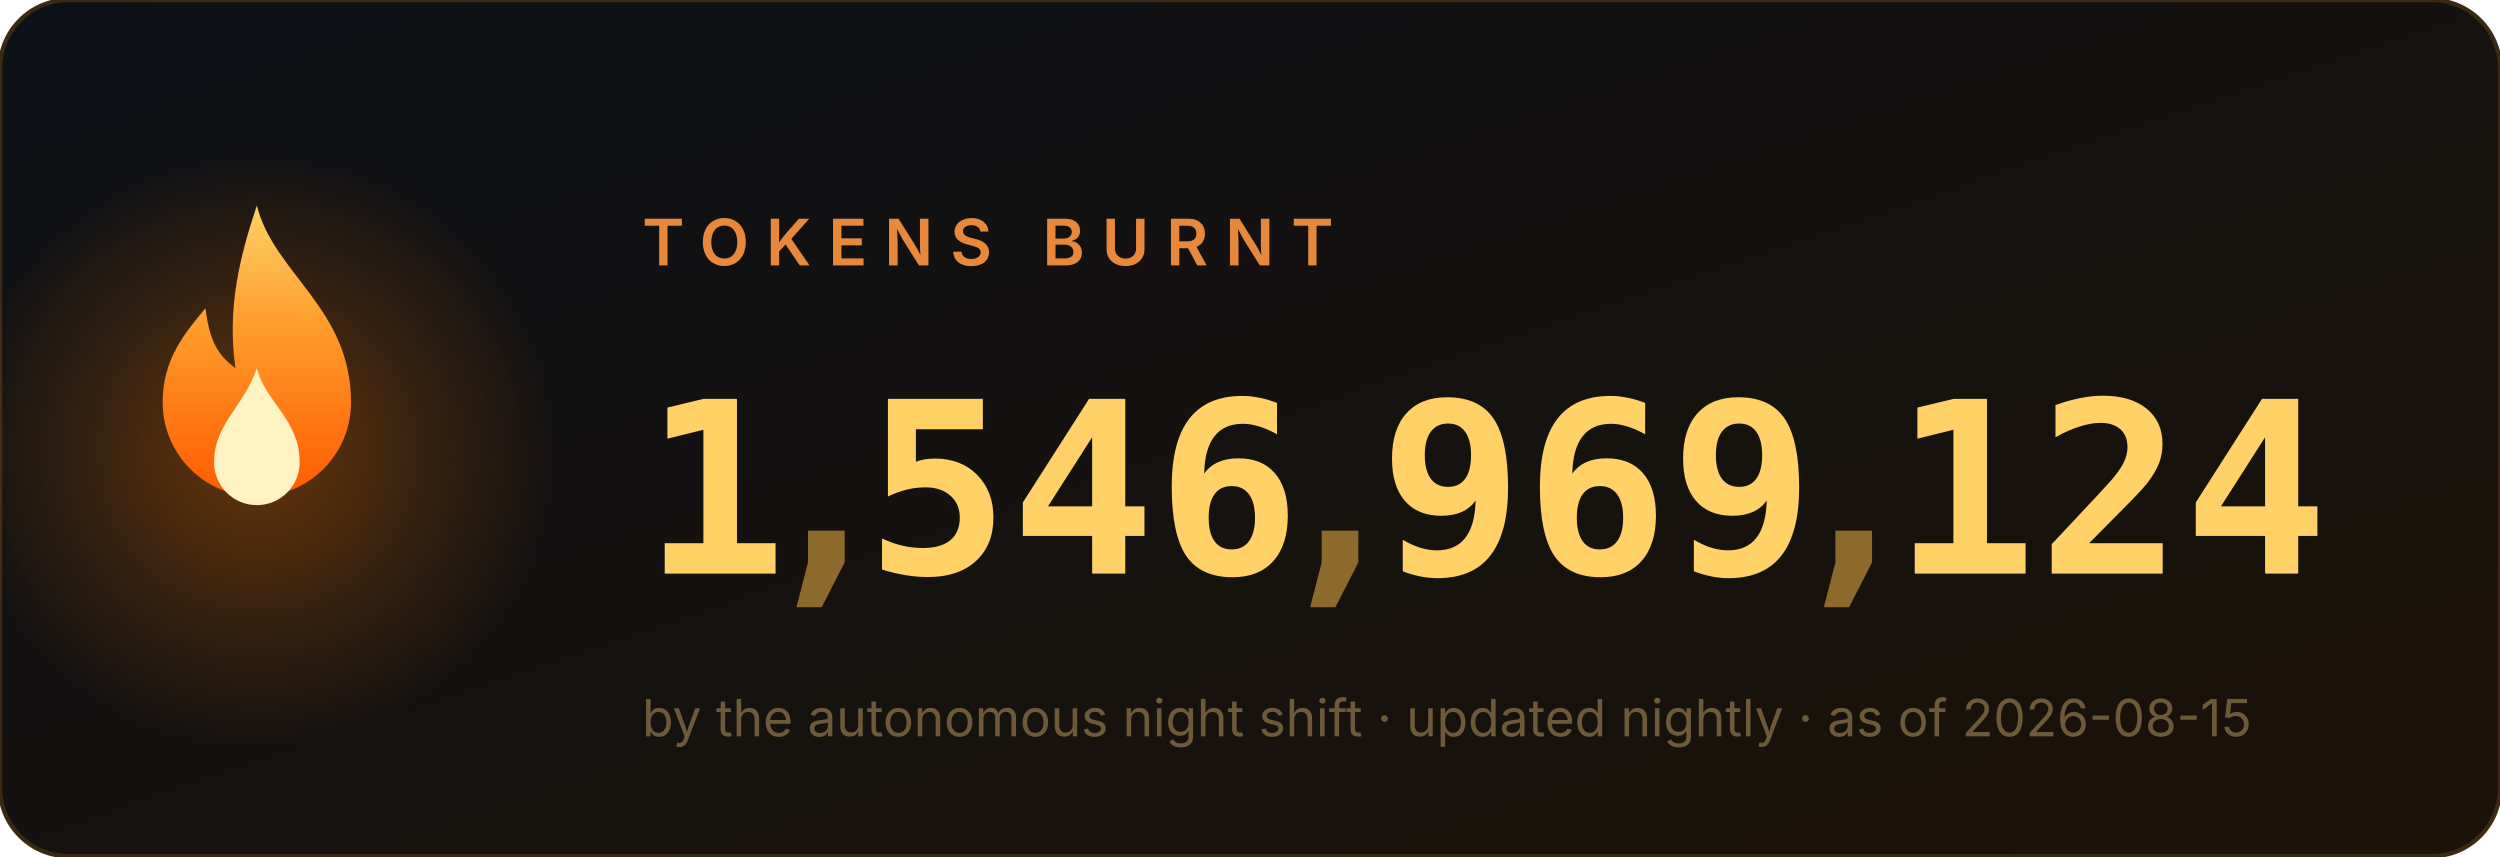
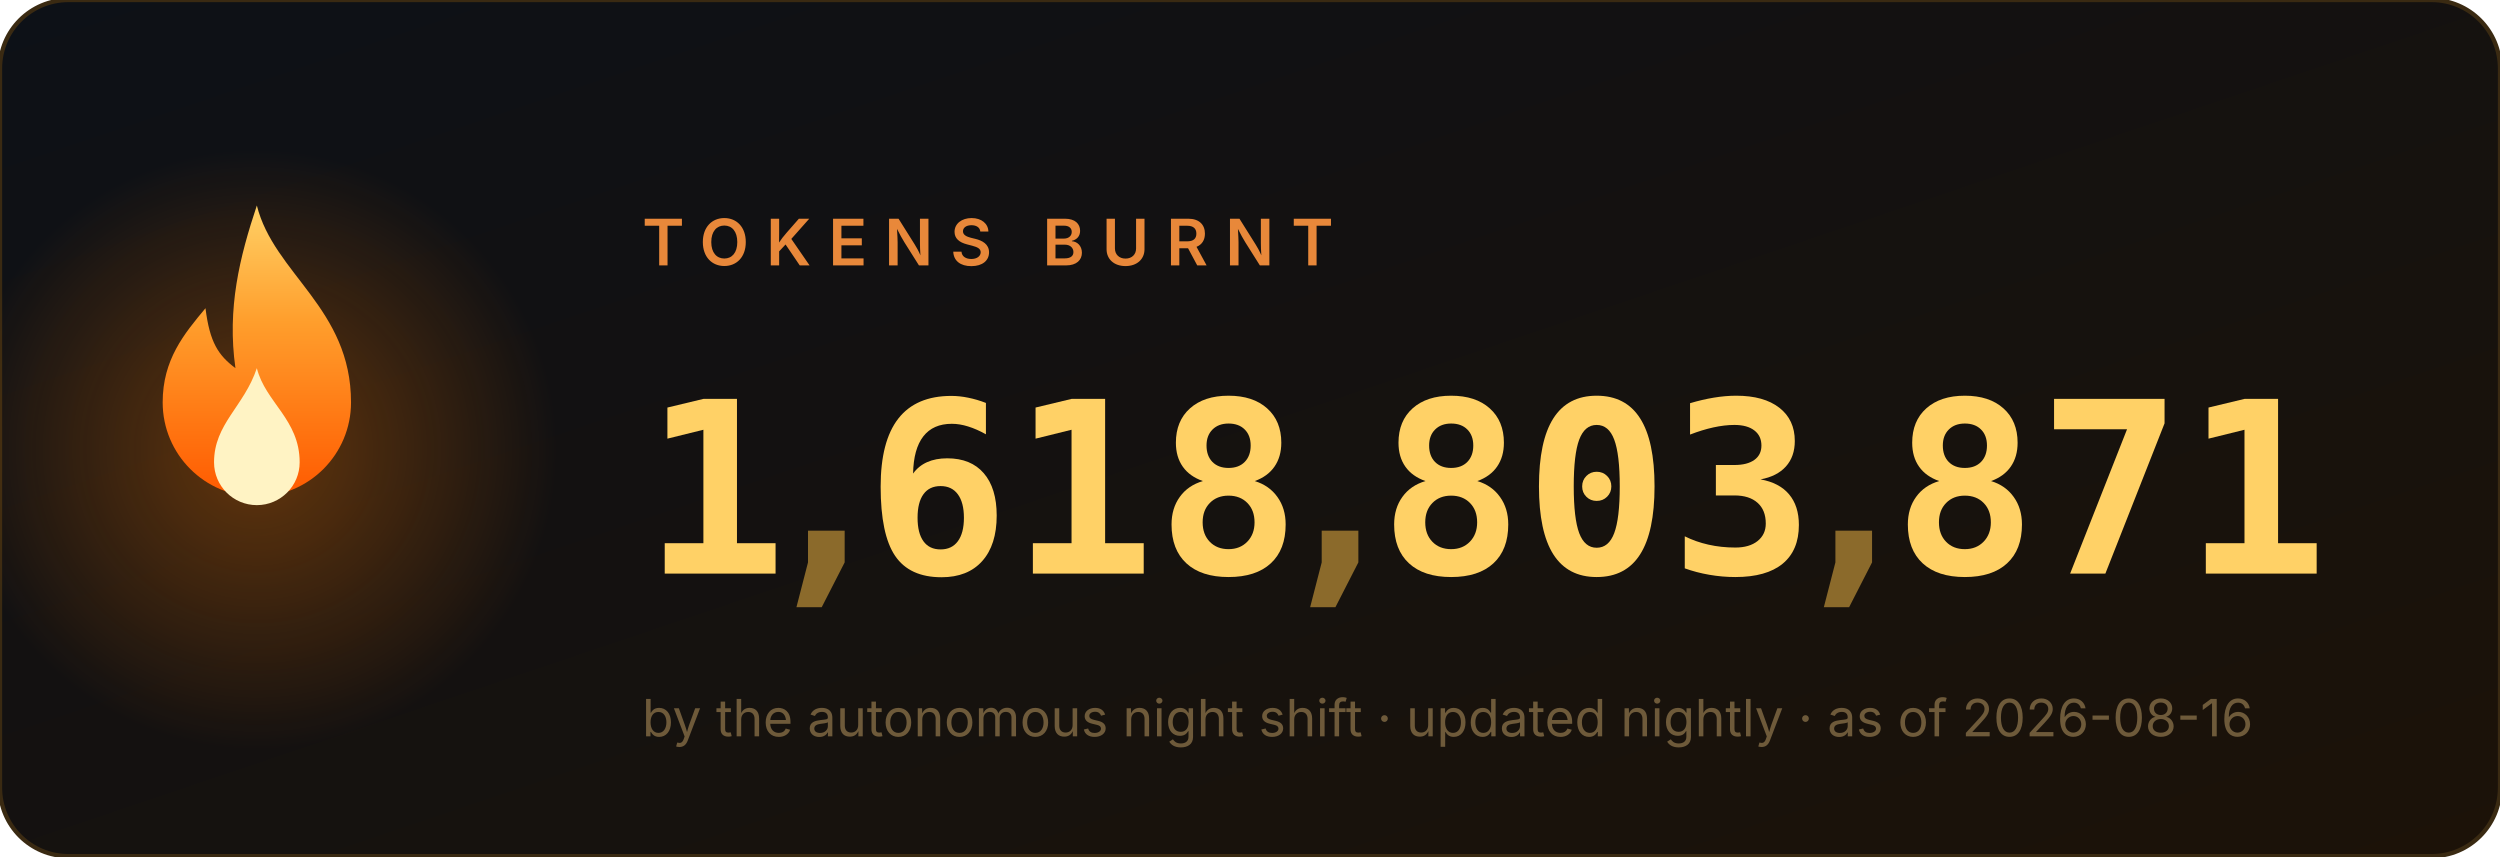
- <svg xmlns="http://www.w3.org/2000/svg" width="584" height="200" viewBox="0 0 584 200" role="img" aria-label="1,546,969,124 tokens burnt">
+ <svg xmlns="http://www.w3.org/2000/svg" width="584" height="200" viewBox="0 0 584 200" role="img" aria-label="1,618,803,871 tokens burnt">
  <style>
.num{font:700 56px ui-monospace,'Cascadia Code',Menlo,Consolas,monospace;fill:#ffd166}
.comma{fill:#8b6a2b}
.label{font:600 15px -apple-system,'Segoe UI',sans-serif;fill:#e8883a;letter-spacing:4px}
.sub{font:400 12px -apple-system,'Segoe UI',sans-serif;fill:#6e5a3a}
</style>
  <defs>
    <linearGradient id="bg" x1="0" y1="0" x2="1" y2="1">
      <stop offset="0" stop-color="#0d1117" />
      <stop offset="1" stop-color="#1c1208" />
    </linearGradient>
    <linearGradient id="fg" x1="0" y1="1" x2="0" y2="0">
      <stop offset="0" stop-color="#ff5a00" />
      <stop offset=".6" stop-color="#ff9e2c" />
      <stop offset="1" stop-color="#ffd166" />
    </linearGradient>
    <radialGradient id="halo">
      <stop offset="0" stop-color="#ff7b00" />
      <stop offset="1" stop-color="#ff7b00" stop-opacity="0" />
    </radialGradient>
  </defs>
  <rect width="584" height="200" rx="16" fill="url(#bg)" stroke="#3a2a12" />
  <circle cx="60" cy="105" r="70" fill="url(#halo)" opacity=".35">
    <animate attributeName="opacity" values=".25;.55;.25" dur="2.2s" repeatCount="indefinite" />
  </circle>
  <g transform="translate(60,128)">
    <g>
      <animateTransform attributeName="transform" type="scale" values="1 1;.95 1.1;1 1" dur="1.6s" repeatCount="indefinite" additive="sum" calcMode="spline" keySplines=".4 0 .6 1;.4 0 .6 1" />
      <path d="M0 -80c4 16 22 24 22 46a22 22 0 1 1-44 0c0-10 5-16 10-22 1 8 3 11 7 14-2-14 1-26 5-38z" fill="url(#fg)" />
      <path d="M0 -42c2 8 10 12 10 22a10 10 0 1 1-20 0c0-9 7-13 10-22z" fill="#fff3c4">
        <animateTransform attributeName="transform" type="scale" values="1 1;1.06 .92;1 1" dur="1.1s" repeatCount="indefinite" additive="sum" calcMode="spline" keySplines=".4 0 .6 1;.4 0 .6 1" />
      </path>
    </g>
  </g>
  <text x="150" y="62" class="label">TOKENS BURNT</text>
  <svg x="150" y="84" width="34" height="64" viewBox="0 0 34 64">
    <g transform="translate(0,-64)">
      <g>
        <animateTransform attributeName="transform" type="translate" values="0 64;0 64;0 0" keyTimes="0;0.000;1" dur="0.97s" begin="0s" fill="freeze" additive="sum" calcMode="spline" keySplines="0 0 1 1;.2 .7 .3 1" />
        <text x="17" y="50" class="num" text-anchor="middle">0</text>
        <text x="17" y="114" class="num" text-anchor="middle">1</text>
        <text x="17" y="178" class="num" text-anchor="middle">2</text>
        <text x="17" y="242" class="num" text-anchor="middle">3</text>
        <text x="17" y="306" class="num" text-anchor="middle">4</text>
        <text x="17" y="370" class="num" text-anchor="middle">5</text>
        <text x="17" y="434" class="num" text-anchor="middle">6</text>
        <text x="17" y="498" class="num" text-anchor="middle">7</text>
        <text x="17" y="562" class="num" text-anchor="middle">8</text>
        <text x="17" y="626" class="num" text-anchor="middle">9</text>
      </g>
    </g>
  </svg>
  <text x="193" y="134" class="num comma" text-anchor="middle">,</text>
  <svg x="202" y="84" width="34" height="64" viewBox="0 0 34 64">
-     <g transform="translate(0,-320)">
-       <g>
-         <animateTransform attributeName="transform" type="translate" values="0 320;0 320;0 0" keyTimes="0;0.161;1" dur="1.49s" begin="0s" fill="freeze" additive="sum" calcMode="spline" keySplines="0 0 1 1;.2 .7 .3 1" />
+     <g transform="translate(0,-384)">
+       <g>
+         <animateTransform attributeName="transform" type="translate" values="0 384;0 384;0 0" keyTimes="0;0.154;1" dur="1.56s" begin="0s" fill="freeze" additive="sum" calcMode="spline" keySplines="0 0 1 1;.2 .7 .3 1" />
        <text x="17" y="50" class="num" text-anchor="middle">0</text>
        <text x="17" y="114" class="num" text-anchor="middle">1</text>
        <text x="17" y="178" class="num" text-anchor="middle">2</text>
        <text x="17" y="242" class="num" text-anchor="middle">3</text>
        <text x="17" y="306" class="num" text-anchor="middle">4</text>
        <text x="17" y="370" class="num" text-anchor="middle">5</text>
        <text x="17" y="434" class="num" text-anchor="middle">6</text>
        <text x="17" y="498" class="num" text-anchor="middle">7</text>
        <text x="17" y="562" class="num" text-anchor="middle">8</text>
        <text x="17" y="626" class="num" text-anchor="middle">9</text>
      </g>
    </g>
  </svg>
  <svg x="236" y="84" width="34" height="64" viewBox="0 0 34 64">
-     <g transform="translate(0,-256)">
-       <g>
-         <animateTransform attributeName="transform" type="translate" values="0 256;0 256;0 0" keyTimes="0;0.234;1" dur="1.54s" begin="0s" fill="freeze" additive="sum" calcMode="spline" keySplines="0 0 1 1;.2 .7 .3 1" />
+     <g transform="translate(0,-64)">
+       <g>
+         <animateTransform attributeName="transform" type="translate" values="0 64;0 64;0 0" keyTimes="0;0.271;1" dur="1.33s" begin="0s" fill="freeze" additive="sum" calcMode="spline" keySplines="0 0 1 1;.2 .7 .3 1" />
        <text x="17" y="50" class="num" text-anchor="middle">0</text>
        <text x="17" y="114" class="num" text-anchor="middle">1</text>
        <text x="17" y="178" class="num" text-anchor="middle">2</text>
        <text x="17" y="242" class="num" text-anchor="middle">3</text>
        <text x="17" y="306" class="num" text-anchor="middle">4</text>
        <text x="17" y="370" class="num" text-anchor="middle">5</text>
        <text x="17" y="434" class="num" text-anchor="middle">6</text>
        <text x="17" y="498" class="num" text-anchor="middle">7</text>
        <text x="17" y="562" class="num" text-anchor="middle">8</text>
        <text x="17" y="626" class="num" text-anchor="middle">9</text>
      </g>
    </g>
  </svg>
  <svg x="270" y="84" width="34" height="64" viewBox="0 0 34 64">
-     <g transform="translate(0,-384)">
-       <g>
-         <animateTransform attributeName="transform" type="translate" values="0 384;0 384;0 0" keyTimes="0;0.267;1" dur="1.80s" begin="0s" fill="freeze" additive="sum" calcMode="spline" keySplines="0 0 1 1;.2 .7 .3 1" />
+     <g transform="translate(0,-512)">
+       <g>
+         <animateTransform attributeName="transform" type="translate" values="0 512;0 512;0 0" keyTimes="0;0.247;1" dur="1.94s" begin="0s" fill="freeze" additive="sum" calcMode="spline" keySplines="0 0 1 1;.2 .7 .3 1" />
        <text x="17" y="50" class="num" text-anchor="middle">0</text>
        <text x="17" y="114" class="num" text-anchor="middle">1</text>
        <text x="17" y="178" class="num" text-anchor="middle">2</text>
        <text x="17" y="242" class="num" text-anchor="middle">3</text>
        <text x="17" y="306" class="num" text-anchor="middle">4</text>
        <text x="17" y="370" class="num" text-anchor="middle">5</text>
        <text x="17" y="434" class="num" text-anchor="middle">6</text>
        <text x="17" y="498" class="num" text-anchor="middle">7</text>
        <text x="17" y="562" class="num" text-anchor="middle">8</text>
        <text x="17" y="626" class="num" text-anchor="middle">9</text>
      </g>
    </g>
  </svg>
  <text x="313" y="134" class="num comma" text-anchor="middle">,</text>
  <svg x="322" y="84" width="34" height="64" viewBox="0 0 34 64">
-     <g transform="translate(0,-576)">
-       <g>
-         <animateTransform attributeName="transform" type="translate" values="0 576;0 576;0 0" keyTimes="0;0.320;1" dur="2.25s" begin="0s" fill="freeze" additive="sum" calcMode="spline" keySplines="0 0 1 1;.2 .7 .3 1" />
+     <g transform="translate(0,-512)">
+       <g>
+         <animateTransform attributeName="transform" type="translate" values="0 512;0 512;0 0" keyTimes="0;0.330;1" dur="2.18s" begin="0s" fill="freeze" additive="sum" calcMode="spline" keySplines="0 0 1 1;.2 .7 .3 1" />
        <text x="17" y="50" class="num" text-anchor="middle">0</text>
        <text x="17" y="114" class="num" text-anchor="middle">1</text>
        <text x="17" y="178" class="num" text-anchor="middle">2</text>
        <text x="17" y="242" class="num" text-anchor="middle">3</text>
        <text x="17" y="306" class="num" text-anchor="middle">4</text>
        <text x="17" y="370" class="num" text-anchor="middle">5</text>
        <text x="17" y="434" class="num" text-anchor="middle">6</text>
        <text x="17" y="498" class="num" text-anchor="middle">7</text>
        <text x="17" y="562" class="num" text-anchor="middle">8</text>
        <text x="17" y="626" class="num" text-anchor="middle">9</text>
      </g>
    </g>
  </svg>
  <svg x="356" y="84" width="34" height="64" viewBox="0 0 34 64">
-     <g transform="translate(0,-384)">
-       <g>
-         <animateTransform attributeName="transform" type="translate" values="0 384;0 384;0 0" keyTimes="0;0.389;1" dur="2.16s" begin="0s" fill="freeze" additive="sum" calcMode="spline" keySplines="0 0 1 1;.2 .7 .3 1" />
+     <g transform="translate(0,0)">
+       <g>
+         <animateTransform attributeName="transform" type="translate" values="0 0;0 0;0 0" keyTimes="0;0.483;1" dur="1.74s" begin="0s" fill="freeze" additive="sum" calcMode="spline" keySplines="0 0 1 1;.2 .7 .3 1" />
        <text x="17" y="50" class="num" text-anchor="middle">0</text>
        <text x="17" y="114" class="num" text-anchor="middle">1</text>
        <text x="17" y="178" class="num" text-anchor="middle">2</text>
        <text x="17" y="242" class="num" text-anchor="middle">3</text>
        <text x="17" y="306" class="num" text-anchor="middle">4</text>
        <text x="17" y="370" class="num" text-anchor="middle">5</text>
        <text x="17" y="434" class="num" text-anchor="middle">6</text>
        <text x="17" y="498" class="num" text-anchor="middle">7</text>
        <text x="17" y="562" class="num" text-anchor="middle">8</text>
        <text x="17" y="626" class="num" text-anchor="middle">9</text>
      </g>
    </g>
  </svg>
  <svg x="390" y="84" width="34" height="64" viewBox="0 0 34 64">
-     <g transform="translate(0,-576)">
-       <g>
-         <animateTransform attributeName="transform" type="translate" values="0 576;0 576;0 0" keyTimes="0;0.386;1" dur="2.49s" begin="0s" fill="freeze" additive="sum" calcMode="spline" keySplines="0 0 1 1;.2 .7 .3 1" />
+     <g transform="translate(0,-192)">
+       <g>
+         <animateTransform attributeName="transform" type="translate" values="0 192;0 192;0 0" keyTimes="0;0.464;1" dur="2.07s" begin="0s" fill="freeze" additive="sum" calcMode="spline" keySplines="0 0 1 1;.2 .7 .3 1" />
        <text x="17" y="50" class="num" text-anchor="middle">0</text>
        <text x="17" y="114" class="num" text-anchor="middle">1</text>
        <text x="17" y="178" class="num" text-anchor="middle">2</text>
        <text x="17" y="242" class="num" text-anchor="middle">3</text>
        <text x="17" y="306" class="num" text-anchor="middle">4</text>
        <text x="17" y="370" class="num" text-anchor="middle">5</text>
        <text x="17" y="434" class="num" text-anchor="middle">6</text>
        <text x="17" y="498" class="num" text-anchor="middle">7</text>
        <text x="17" y="562" class="num" text-anchor="middle">8</text>
        <text x="17" y="626" class="num" text-anchor="middle">9</text>
      </g>
    </g>
  </svg>
  <text x="433" y="134" class="num comma" text-anchor="middle">,</text>
  <svg x="442" y="84" width="34" height="64" viewBox="0 0 34 64">
+     <g transform="translate(0,-512)">
+       <g>
+         <animateTransform attributeName="transform" type="translate" values="0 512;0 512;0 0" keyTimes="0;0.451;1" dur="2.66s" begin="0s" fill="freeze" additive="sum" calcMode="spline" keySplines="0 0 1 1;.2 .7 .3 1" />
+         <text x="17" y="50" class="num" text-anchor="middle">0</text>
+         <text x="17" y="114" class="num" text-anchor="middle">1</text>
+         <text x="17" y="178" class="num" text-anchor="middle">2</text>
+         <text x="17" y="242" class="num" text-anchor="middle">3</text>
+         <text x="17" y="306" class="num" text-anchor="middle">4</text>
+         <text x="17" y="370" class="num" text-anchor="middle">5</text>
+         <text x="17" y="434" class="num" text-anchor="middle">6</text>
+         <text x="17" y="498" class="num" text-anchor="middle">7</text>
+         <text x="17" y="562" class="num" text-anchor="middle">8</text>
+         <text x="17" y="626" class="num" text-anchor="middle">9</text>
+       </g>
+     </g>
+   </svg>
+   <svg x="476" y="84" width="34" height="64" viewBox="0 0 34 64">
+     <g transform="translate(0,-448)">
+       <g>
+         <animateTransform attributeName="transform" type="translate" values="0 448;0 448;0 0" keyTimes="0;0.487;1" dur="2.71s" begin="0s" fill="freeze" additive="sum" calcMode="spline" keySplines="0 0 1 1;.2 .7 .3 1" />
+         <text x="17" y="50" class="num" text-anchor="middle">0</text>
+         <text x="17" y="114" class="num" text-anchor="middle">1</text>
+         <text x="17" y="178" class="num" text-anchor="middle">2</text>
+         <text x="17" y="242" class="num" text-anchor="middle">3</text>
+         <text x="17" y="306" class="num" text-anchor="middle">4</text>
+         <text x="17" y="370" class="num" text-anchor="middle">5</text>
+         <text x="17" y="434" class="num" text-anchor="middle">6</text>
+         <text x="17" y="498" class="num" text-anchor="middle">7</text>
+         <text x="17" y="562" class="num" text-anchor="middle">8</text>
+         <text x="17" y="626" class="num" text-anchor="middle">9</text>
+       </g>
+     </g>
+   </svg>
+   <svg x="510" y="84" width="34" height="64" viewBox="0 0 34 64">
    <g transform="translate(0,-64)">
      <g>
-         <animateTransform attributeName="transform" type="translate" values="0 64;0 64;0 0" keyTimes="0;0.553;1" dur="2.17s" begin="0s" fill="freeze" additive="sum" calcMode="spline" keySplines="0 0 1 1;.2 .7 .3 1" />
-         <text x="17" y="50" class="num" text-anchor="middle">0</text>
-         <text x="17" y="114" class="num" text-anchor="middle">1</text>
-         <text x="17" y="178" class="num" text-anchor="middle">2</text>
-         <text x="17" y="242" class="num" text-anchor="middle">3</text>
-         <text x="17" y="306" class="num" text-anchor="middle">4</text>
-         <text x="17" y="370" class="num" text-anchor="middle">5</text>
-         <text x="17" y="434" class="num" text-anchor="middle">6</text>
-         <text x="17" y="498" class="num" text-anchor="middle">7</text>
-         <text x="17" y="562" class="num" text-anchor="middle">8</text>
-         <text x="17" y="626" class="num" text-anchor="middle">9</text>
-       </g>
-     </g>
-   </svg>
-   <svg x="476" y="84" width="34" height="64" viewBox="0 0 34 64">
-     <g transform="translate(0,-128)">
-       <g>
-         <animateTransform attributeName="transform" type="translate" values="0 128;0 128;0 0" keyTimes="0;0.559;1" dur="2.36s" begin="0s" fill="freeze" additive="sum" calcMode="spline" keySplines="0 0 1 1;.2 .7 .3 1" />
-         <text x="17" y="50" class="num" text-anchor="middle">0</text>
-         <text x="17" y="114" class="num" text-anchor="middle">1</text>
-         <text x="17" y="178" class="num" text-anchor="middle">2</text>
-         <text x="17" y="242" class="num" text-anchor="middle">3</text>
-         <text x="17" y="306" class="num" text-anchor="middle">4</text>
-         <text x="17" y="370" class="num" text-anchor="middle">5</text>
-         <text x="17" y="434" class="num" text-anchor="middle">6</text>
-         <text x="17" y="498" class="num" text-anchor="middle">7</text>
-         <text x="17" y="562" class="num" text-anchor="middle">8</text>
-         <text x="17" y="626" class="num" text-anchor="middle">9</text>
-       </g>
-     </g>
-   </svg>
-   <svg x="510" y="84" width="34" height="64" viewBox="0 0 34 64">
-     <g transform="translate(0,-256)">
-       <g>
-         <animateTransform attributeName="transform" type="translate" values="0 256;0 256;0 0" keyTimes="0;0.550;1" dur="2.62s" begin="0s" fill="freeze" additive="sum" calcMode="spline" keySplines="0 0 1 1;.2 .7 .3 1" />
-         <text x="17" y="50" class="num" text-anchor="middle">0</text>
-         <text x="17" y="114" class="num" text-anchor="middle">1</text>
-         <text x="17" y="178" class="num" text-anchor="middle">2</text>
-         <text x="17" y="242" class="num" text-anchor="middle">3</text>
-         <text x="17" y="306" class="num" text-anchor="middle">4</text>
-         <text x="17" y="370" class="num" text-anchor="middle">5</text>
-         <text x="17" y="434" class="num" text-anchor="middle">6</text>
-         <text x="17" y="498" class="num" text-anchor="middle">7</text>
-         <text x="17" y="562" class="num" text-anchor="middle">8</text>
-         <text x="17" y="626" class="num" text-anchor="middle">9</text>
-       </g>
-     </g>
-   </svg>
-   <text x="150" y="172" class="sub">by the autonomous night shift · updated nightly · as of 2026-08-15</text>
+         <animateTransform attributeName="transform" type="translate" values="0 64;0 64;0 0" keyTimes="0;0.598;1" dur="2.41s" begin="0s" fill="freeze" additive="sum" calcMode="spline" keySplines="0 0 1 1;.2 .7 .3 1" />
+         <text x="17" y="50" class="num" text-anchor="middle">0</text>
+         <text x="17" y="114" class="num" text-anchor="middle">1</text>
+         <text x="17" y="178" class="num" text-anchor="middle">2</text>
+         <text x="17" y="242" class="num" text-anchor="middle">3</text>
+         <text x="17" y="306" class="num" text-anchor="middle">4</text>
+         <text x="17" y="370" class="num" text-anchor="middle">5</text>
+         <text x="17" y="434" class="num" text-anchor="middle">6</text>
+         <text x="17" y="498" class="num" text-anchor="middle">7</text>
+         <text x="17" y="562" class="num" text-anchor="middle">8</text>
+         <text x="17" y="626" class="num" text-anchor="middle">9</text>
+       </g>
+     </g>
+   </svg>
+   <text x="150" y="172" class="sub">by the autonomous night shift · updated nightly · as of 2026-08-16</text>
</svg>
